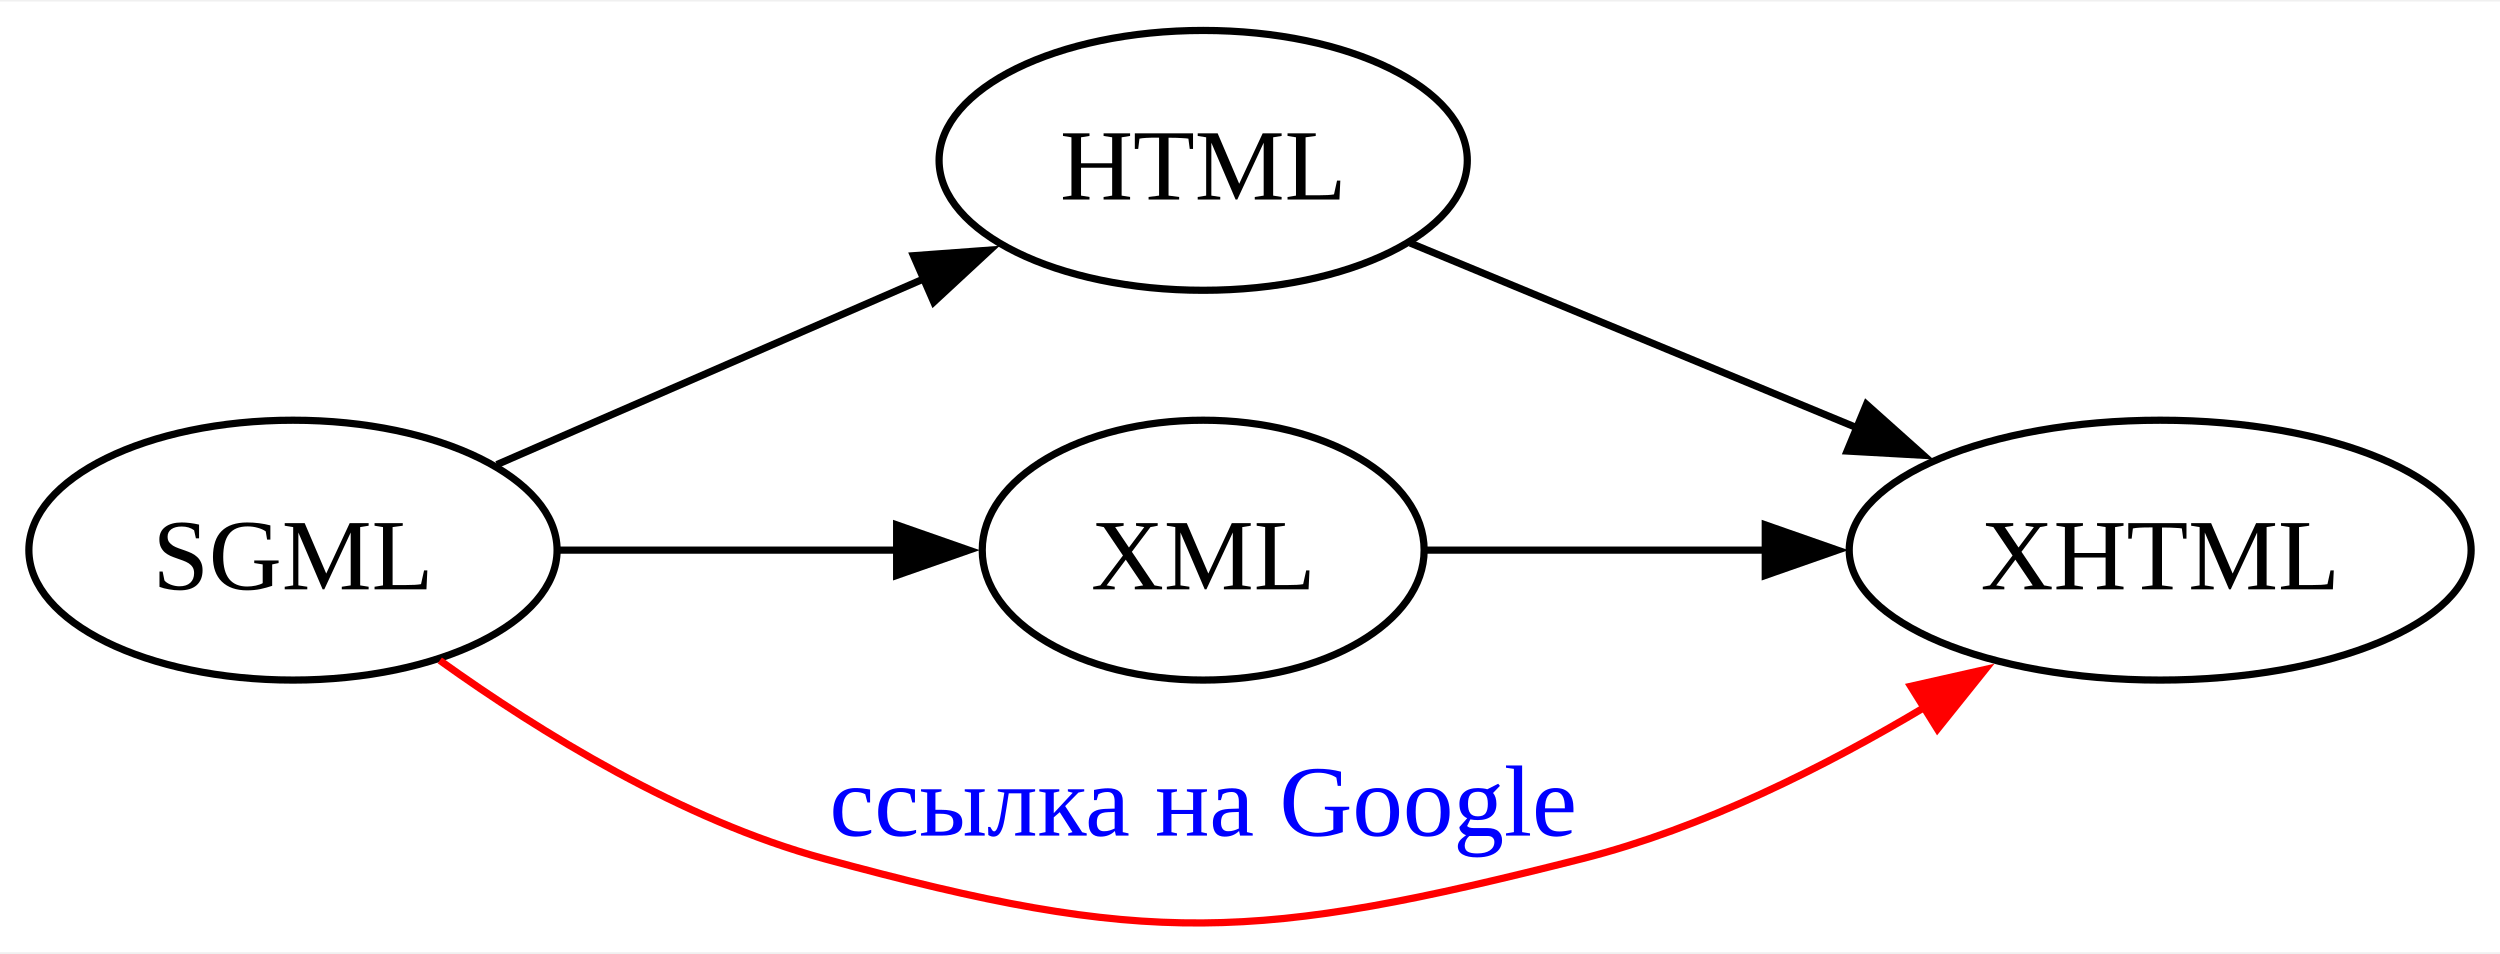
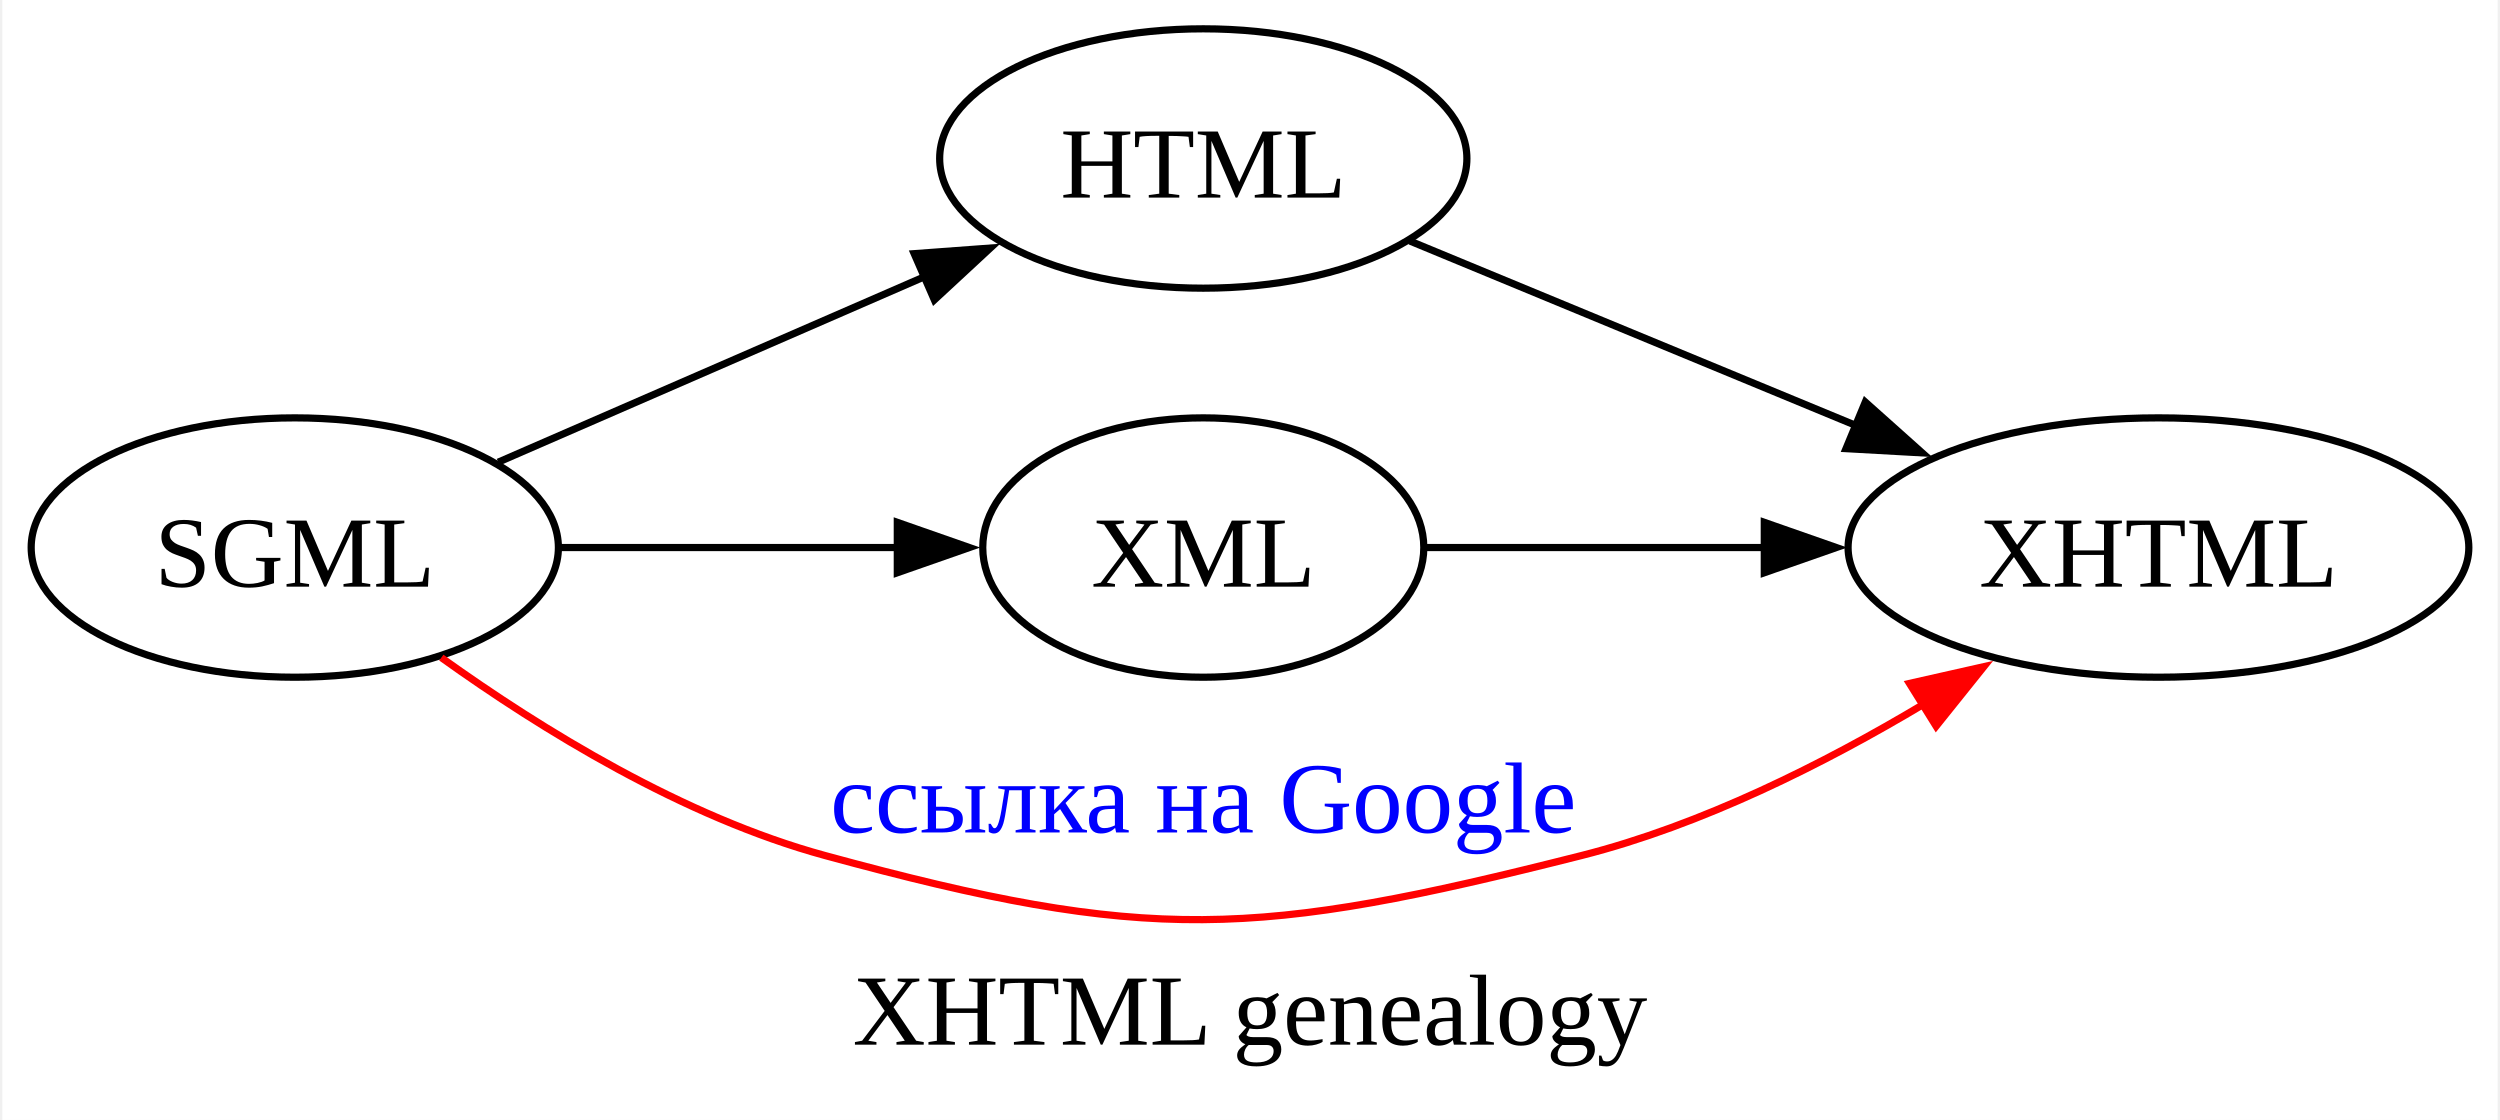
- <svg xmlns="http://www.w3.org/2000/svg" xmlns:xlink="http://www.w3.org/1999/xlink" width="346pt" height="132pt" viewBox="0.00 0.00 346.35 131.70">
-   <g id="graph0" class="graph" transform="scale(1 1) rotate(0) translate(4 127.7)">
-     <polygon fill="white" stroke="none" points="-4,4 -4,-127.7 342.35,-127.7 342.35,4 -4,4" />
+ <svg xmlns="http://www.w3.org/2000/svg" xmlns:xlink="http://www.w3.org/1999/xlink" width="346pt" height="155pt" viewBox="0.00 0.00 346.35 155.45">
+   <g id="graph0" class="graph" transform="scale(1 1) rotate(0) translate(4 151.45)">
+     <polygon fill="white" stroke="none" points="-4,4 -4,-151.45 342.35,-151.45 342.35,4 -4,4" />
+     <text text-anchor="middle" x="169.17" y="-6.45" font-family="Times New Roman,serif" font-size="14.00">XHTML genealogy</text>
    <g id="node1" class="node">
      <g id="a_node1">
        <a xlink:href="SGML" xlink:title="SGML">
-           <ellipse fill="none" stroke="black" cx="36.59" cy="-51.7" rx="36.59" ry="18" />
-           <text text-anchor="middle" x="36.59" y="-46.27" font-family="Times New Roman,serif" font-size="14.00">SGML</text>
+           <ellipse fill="none" stroke="black" cx="36.59" cy="-75.45" rx="36.59" ry="18" />
+           <text text-anchor="middle" x="36.59" y="-70.02" font-family="Times New Roman,serif" font-size="14.00">SGML</text>
        </a>
      </g>
    </g>
    <g id="node2" class="node">
      <g id="a_node2">
        <a xlink:href="HTML" xlink:title="HTML">
-           <ellipse fill="none" stroke="black" cx="162.69" cy="-105.7" rx="36.59" ry="18" />
-           <text text-anchor="middle" x="162.69" y="-100.27" font-family="Times New Roman,serif" font-size="14.00">HTML</text>
+           <ellipse fill="none" stroke="black" cx="162.69" cy="-129.45" rx="36.59" ry="18" />
+           <text text-anchor="middle" x="162.69" y="-124.02" font-family="Times New Roman,serif" font-size="14.00">HTML</text>
        </a>
      </g>
    </g>
    <g id="edge1" class="edge">
-       <path fill="none" stroke="black" d="M64.83,-63.55C82.2,-71.11 104.96,-81.01 124.06,-89.32" />
-       <polygon fill="black" stroke="black" points="122.56,-92.49 133.13,-93.27 125.36,-86.07 122.56,-92.49" />
+       <path fill="none" stroke="black" d="M64.83,-87.3C82.2,-94.86 104.96,-104.76 124.06,-113.07" />
+       <polygon fill="black" stroke="black" points="122.56,-116.24 133.13,-117.02 125.36,-109.82 122.56,-116.24" />
    </g>
    <g id="node3" class="node">
      <g id="a_node3">
        <a xlink:href="XML" xlink:title="XML">
-           <ellipse fill="none" stroke="black" cx="162.69" cy="-51.7" rx="30.61" ry="18" />
-           <text text-anchor="middle" x="162.69" y="-46.27" font-family="Times New Roman,serif" font-size="14.00">XML</text>
+           <ellipse fill="none" stroke="black" cx="162.69" cy="-75.45" rx="30.61" ry="18" />
+           <text text-anchor="middle" x="162.69" y="-70.02" font-family="Times New Roman,serif" font-size="14.00">XML</text>
        </a>
      </g>
    </g>
    <g id="edge2" class="edge">
-       <path fill="none" stroke="black" d="M73.49,-51.7C88.2,-51.7 105.32,-51.7 120.54,-51.7" />
-       <polygon fill="black" stroke="black" points="120.22,-55.2 130.22,-51.7 120.22,-48.2 120.22,-55.2" />
+       <path fill="none" stroke="black" d="M73.49,-75.45C88.2,-75.45 105.32,-75.45 120.54,-75.45" />
+       <polygon fill="black" stroke="black" points="120.22,-78.95 130.22,-75.45 120.22,-71.95 120.22,-78.95" />
    </g>
    <g id="node4" class="node">
      <g id="a_node4">
        <a xlink:href="http://www.w3schools.com/xhtml/" xlink:title="XHTML">
-           <ellipse fill="none" stroke="black" cx="295.27" cy="-51.7" rx="43.08" ry="18" />
-           <text text-anchor="middle" x="295.27" y="-46.27" font-family="Times New Roman,serif" font-size="14.00">XHTML</text>
+           <ellipse fill="none" stroke="black" cx="295.27" cy="-75.45" rx="43.08" ry="18" />
+           <text text-anchor="middle" x="295.27" y="-70.02" font-family="Times New Roman,serif" font-size="14.00">XHTML</text>
        </a>
      </g>
    </g>
    <g id="edge5" class="edge">
      <g id="a_edge5">
        <a xlink:href="http://www.google.com" xlink:title="ссылка на Google">
-           <path fill="none" stroke="red" d="M56.93,-36.42C70.86,-26.44 90.57,-14.29 110.19,-8.95 155.21,3.33 169.94,2.5 215.19,-8.95 231.87,-13.17 248.84,-21.68 262.77,-30.01" />
-           <polygon fill="red" stroke="red" points="260.71,-32.84 271.04,-35.17 264.41,-26.9 260.71,-32.84" />
+           <path fill="none" stroke="red" d="M56.93,-60.17C70.86,-50.19 90.57,-38.04 110.19,-32.7 155.21,-20.42 169.94,-21.25 215.19,-32.7 231.87,-36.92 248.84,-45.43 262.77,-53.76" />
+           <polygon fill="red" stroke="red" points="260.71,-56.59 271.04,-58.92 264.41,-50.65 260.71,-56.59" />
        </a>
      </g>
      <g id="a_edge5-label">
        <a xlink:href="http://www.google.com" xlink:title="ссылка на Google">
-           <text text-anchor="middle" x="162.69" y="-12.15" font-family="Times New Roman,serif" font-size="14.00" fill="blue">ссылка на Google</text>
+           <text text-anchor="middle" x="162.69" y="-35.9" font-family="Times New Roman,serif" font-size="14.00" fill="blue">ссылка на Google</text>
        </a>
      </g>
    </g>
    <g id="edge3" class="edge">
-       <path fill="none" stroke="black" d="M191.38,-94.24C209.4,-86.79 233.22,-76.94 253.4,-68.59" />
-       <polygon fill="black" stroke="black" points="254.58,-71.9 262.48,-64.84 251.9,-65.43 254.58,-71.9" />
+       <path fill="none" stroke="black" d="M191.38,-117.99C209.4,-110.54 233.22,-100.69 253.4,-92.34" />
+       <polygon fill="black" stroke="black" points="254.58,-95.65 262.48,-88.59 251.9,-89.18 254.58,-95.65" />
    </g>
    <g id="edge4" class="edge">
-       <path fill="none" stroke="black" d="M193.64,-51.7C207.58,-51.7 224.59,-51.7 240.63,-51.7" />
-       <polygon fill="black" stroke="black" points="240.56,-55.2 250.56,-51.7 240.56,-48.2 240.56,-55.2" />
+       <path fill="none" stroke="black" d="M193.64,-75.45C207.58,-75.45 224.59,-75.45 240.63,-75.45" />
+       <polygon fill="black" stroke="black" points="240.56,-78.95 250.56,-75.45 240.56,-71.95 240.56,-78.95" />
    </g>
  </g>
</svg>
